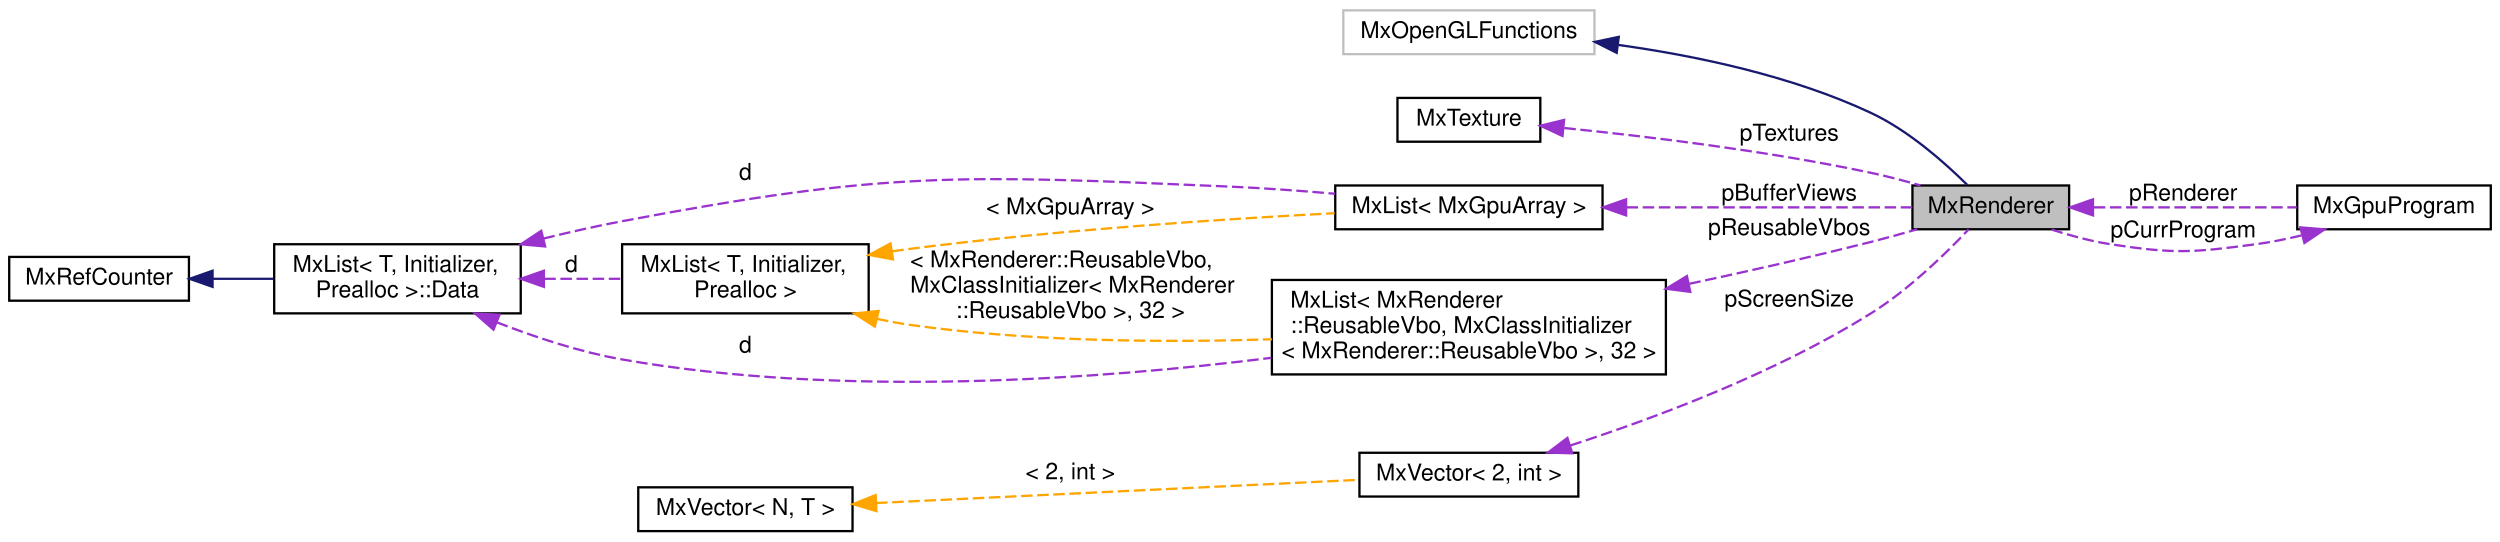
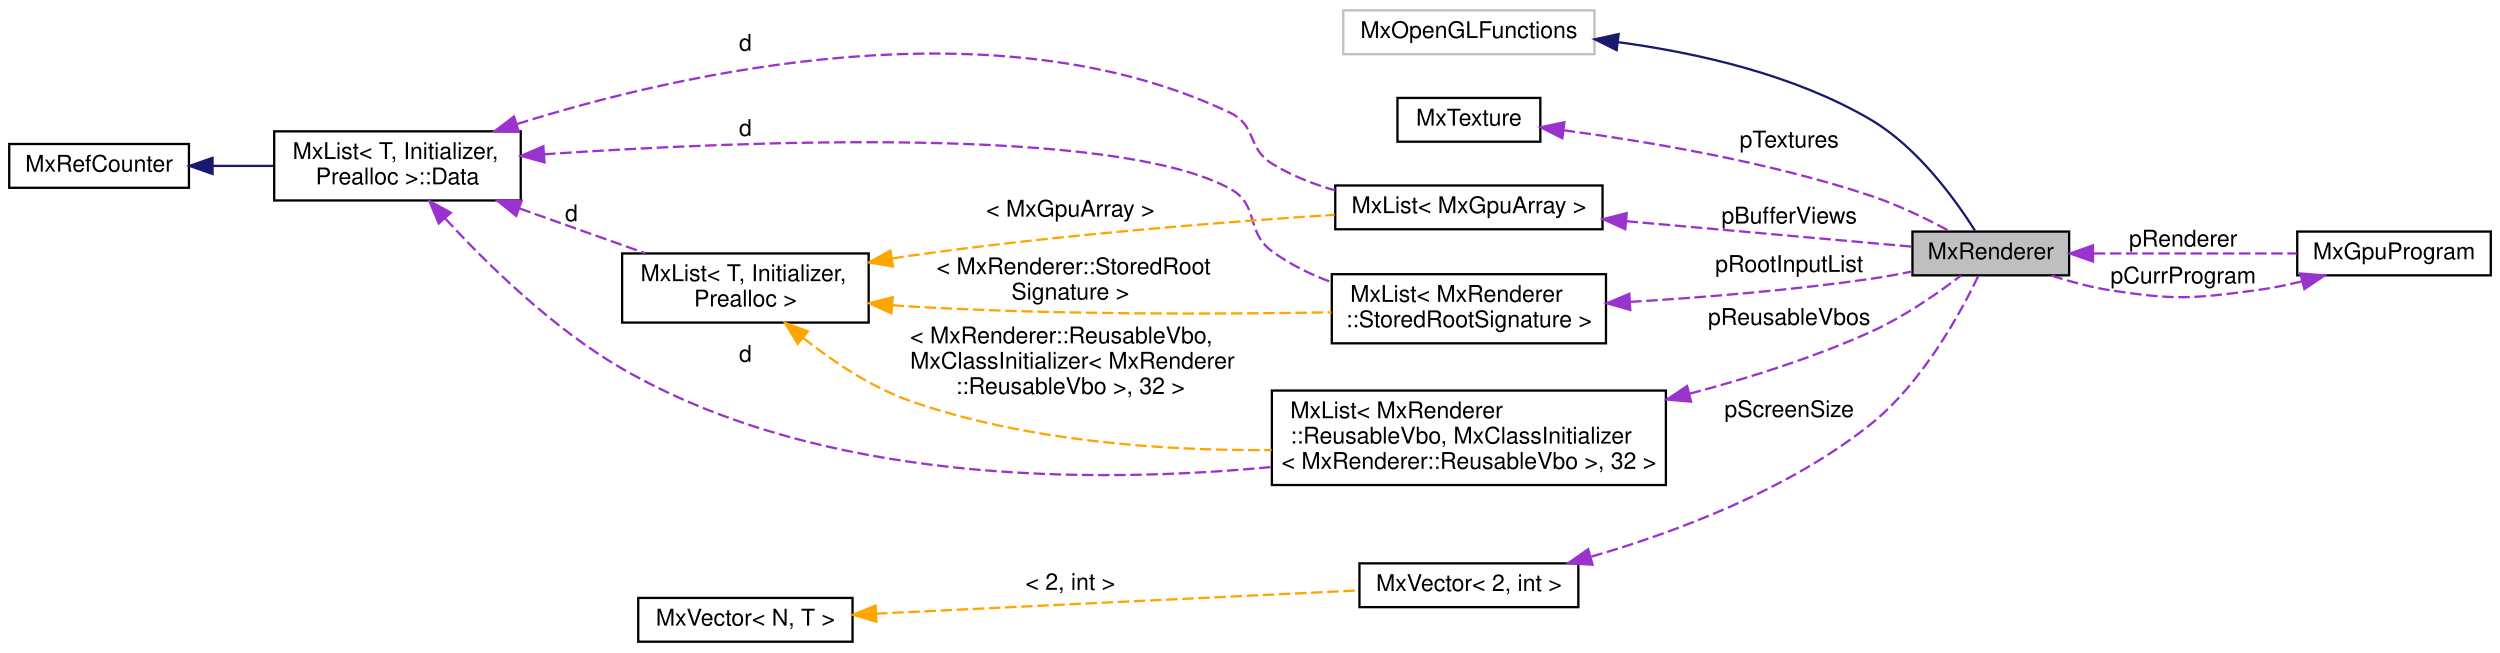
- <svg xmlns="http://www.w3.org/2000/svg" xmlns:xlink="http://www.w3.org/1999/xlink" width="1085pt" height="235pt" viewBox="0.00 0.00 1085.00 235.00">
-   <g id="graph0" class="graph" transform="scale(1 1) rotate(0) translate(4 231)">
+ <svg xmlns="http://www.w3.org/2000/svg" xmlns:xlink="http://www.w3.org/1999/xlink" width="1085pt" height="283pt" viewBox="0.00 0.00 1085.00 283.00">
+   <g id="graph0" class="graph" transform="scale(1 1) rotate(0) translate(4 279)">
    <g id="node1" class="node">
      <g id="a_node1">
        <a xlink:title="The MxRenderer keeps track of the rendering state and resources.">
-           <polygon fill="#bfbfbf" stroke="black" points="826,-131.5 826,-150.5 894,-150.5 894,-131.5 826,-131.5" />
-           <text text-anchor="middle" x="860" y="-138.5" font-family="Helvetica,sans-Serif" font-size="10.00">MxRenderer</text>
+           <polygon fill="#bfbfbf" stroke="black" points="826,-159.5 826,-178.5 894,-178.5 894,-159.5 826,-159.5" />
+           <text text-anchor="middle" x="860" y="-166.5" font-family="Helvetica,sans-Serif" font-size="10.00">MxRenderer</text>
        </a>
      </g>
    </g>
-     <g id="node11" class="node">
-       <g id="a_node11">
+     <g id="node12" class="node">
+       <g id="a_node12">
        <a xlink:href="class_mx_gpu_program.html" target="_top" xlink:title=" ">
-           <polygon fill="none" stroke="black" points="993,-131.5 993,-150.5 1077,-150.5 1077,-131.5 993,-131.5" />
-           <text text-anchor="middle" x="1035" y="-138.5" font-family="Helvetica,sans-Serif" font-size="10.00">MxGpuProgram</text>
+           <polygon fill="none" stroke="black" points="993,-159.5 993,-178.5 1077,-178.5 1077,-159.5 993,-159.5" />
+           <text text-anchor="middle" x="1035" y="-166.5" font-family="Helvetica,sans-Serif" font-size="10.00">MxGpuProgram</text>
        </a>
      </g>
    </g>
-     <g id="edge14" class="edge">
-       <path fill="none" stroke="#9a32cd" stroke-dasharray="5,2" d="M904.7,-141C931.74,-141 966.25,-141 992.81,-141" />
-       <polygon fill="#9a32cd" stroke="#9a32cd" points="904.36,-137.5 894.36,-141 904.36,-144.5 904.36,-137.5" />
-       <text text-anchor="middle" x="943.5" y="-144" font-family="Helvetica,sans-Serif" font-size="10.00"> pRenderer</text>
+     <g id="edge17" class="edge">
+       <path fill="none" stroke="#9a32cd" stroke-dasharray="5,2" d="M904.7,-169C931.74,-169 966.25,-169 992.81,-169" />
+       <polygon fill="#9a32cd" stroke="#9a32cd" points="904.36,-165.5 894.36,-169 904.36,-172.5 904.36,-165.5" />
+       <text text-anchor="middle" x="943.5" y="-172" font-family="Helvetica,sans-Serif" font-size="10.00"> pRenderer</text>
    </g>
    <g id="node2" class="node">
      <g id="a_node2">
        <a xlink:title=" ">
-           <polygon fill="none" stroke="#bfbfbf" points="579,-207.5 579,-226.5 688,-226.5 688,-207.5 579,-207.5" />
-           <text text-anchor="middle" x="633.5" y="-214.5" font-family="Helvetica,sans-Serif" font-size="10.00">MxOpenGLFunctions</text>
+           <polygon fill="none" stroke="#bfbfbf" points="579,-255.5 579,-274.5 688,-274.5 688,-255.5 579,-255.5" />
+           <text text-anchor="middle" x="633.5" y="-262.5" font-family="Helvetica,sans-Serif" font-size="10.00">MxOpenGLFunctions</text>
        </a>
      </g>
    </g>
    <g id="edge1" class="edge">
-       <path fill="none" stroke="midnightblue" d="M698.41,-211.49C732.22,-206.77 773.7,-198.07 808,-182 824.46,-174.29 840.27,-160.2 849.81,-150.72" />
-       <polygon fill="midnightblue" stroke="midnightblue" points="697.64,-208.06 688.18,-212.82 698.55,-215 697.64,-208.06" />
+       <path fill="none" stroke="midnightblue" d="M698.09,-260.72C732.55,-256.11 774.75,-246.59 808,-227 828.33,-215.02 844.81,-192.1 853.13,-178.94" />
+       <polygon fill="midnightblue" stroke="midnightblue" points="697.63,-257.25 688.13,-261.95 698.48,-264.2 697.63,-257.25" />
    </g>
    <g id="node3" class="node">
      <g id="a_node3">
        <a xlink:href="class_mx_texture.html" target="_top" xlink:title=" ">
-           <polygon fill="none" stroke="black" points="602.5,-169.5 602.5,-188.5 664.5,-188.5 664.5,-169.5 602.5,-169.5" />
-           <text text-anchor="middle" x="633.5" y="-176.5" font-family="Helvetica,sans-Serif" font-size="10.00">MxTexture</text>
+           <polygon fill="none" stroke="black" points="602.5,-217.5 602.5,-236.5 664.5,-236.5 664.5,-217.5 602.5,-217.5" />
+           <text text-anchor="middle" x="633.5" y="-224.5" font-family="Helvetica,sans-Serif" font-size="10.00">MxTexture</text>
        </a>
      </g>
    </g>
    <g id="edge2" class="edge">
-       <path fill="none" stroke="#9a32cd" stroke-dasharray="5,2" d="M674.91,-175.43C710.27,-171.87 762.88,-165.57 808,-156 815.04,-154.51 822.53,-152.53 829.53,-150.51" />
-       <polygon fill="#9a32cd" stroke="#9a32cd" points="674.13,-171.98 664.52,-176.44 674.81,-178.95 674.13,-171.98" />
-       <text text-anchor="middle" x="772.5" y="-170" font-family="Helvetica,sans-Serif" font-size="10.00"> pTextures</text>
+       <path fill="none" stroke="#9a32cd" stroke-dasharray="5,2" d="M674.61,-222.47C710.28,-217.72 763.52,-208.83 808,-194 819.97,-190.01 832.72,-183.76 842.48,-178.51" />
+       <polygon fill="#9a32cd" stroke="#9a32cd" points="674.06,-219.01 664.59,-223.76 674.95,-225.96 674.06,-219.01" />
+       <text text-anchor="middle" x="772.5" y="-215" font-family="Helvetica,sans-Serif" font-size="10.00"> pTextures</text>
    </g>
    <g id="node4" class="node">
      <g id="a_node4">
        <a xlink:href="class_mx_list.html" target="_top" xlink:title=" ">
-           <polygon fill="none" stroke="black" points="575.5,-131.5 575.5,-150.5 691.5,-150.5 691.5,-131.5 575.5,-131.5" />
-           <text text-anchor="middle" x="633.5" y="-138.5" font-family="Helvetica,sans-Serif" font-size="10.00">MxList&lt; MxGpuArray &gt;</text>
+           <polygon fill="none" stroke="black" points="575.5,-179.5 575.5,-198.5 691.5,-198.5 691.5,-179.5 575.5,-179.5" />
+           <text text-anchor="middle" x="633.5" y="-186.5" font-family="Helvetica,sans-Serif" font-size="10.00">MxList&lt; MxGpuArray &gt;</text>
        </a>
      </g>
    </g>
    <g id="edge3" class="edge">
-       <path fill="none" stroke="#9a32cd" stroke-dasharray="5,2" d="M701.93,-141C742.9,-141 793.41,-141 825.91,-141" />
-       <polygon fill="#9a32cd" stroke="#9a32cd" points="701.73,-137.5 691.73,-141 701.73,-144.5 701.73,-137.5" />
-       <text text-anchor="middle" x="772.5" y="-144" font-family="Helvetica,sans-Serif" font-size="10.00"> pBufferViews</text>
+       <path fill="none" stroke="#9a32cd" stroke-dasharray="5,2" d="M701.93,-182.99C742.9,-179.34 793.41,-174.84 825.91,-171.95" />
+       <polygon fill="#9a32cd" stroke="#9a32cd" points="701.38,-179.53 691.73,-183.9 702,-186.5 701.38,-179.53" />
+       <text text-anchor="middle" x="772.5" y="-182" font-family="Helvetica,sans-Serif" font-size="10.00"> pBufferViews</text>
    </g>
    <g id="node5" class="node">
      <g id="a_node5">
        <a xlink:href="struct_mx_list_1_1_data.html" target="_top" xlink:title="these members are public to allow unions">
-           <polygon fill="none" stroke="black" points="115,-95 115,-125 222,-125 222,-95 115,-95" />
-           <text text-anchor="start" x="123" y="-113" font-family="Helvetica,sans-Serif" font-size="10.00">MxList&lt; T, Initializer,</text>
-           <text text-anchor="middle" x="168.5" y="-102" font-family="Helvetica,sans-Serif" font-size="10.00"> Prealloc &gt;::Data</text>
+           <polygon fill="none" stroke="black" points="115,-192 115,-222 222,-222 222,-192 115,-192" />
+           <text text-anchor="start" x="123" y="-210" font-family="Helvetica,sans-Serif" font-size="10.00">MxList&lt; T, Initializer,</text>
+           <text text-anchor="middle" x="168.5" y="-199" font-family="Helvetica,sans-Serif" font-size="10.00"> Prealloc &gt;::Data</text>
        </a>
      </g>
    </g>
    <g id="edge4" class="edge">
-       <path fill="none" stroke="#9a32cd" stroke-dasharray="5,2" d="M231.85,-127.46C243.16,-130.25 254.89,-132.9 266,-135 381.49,-156.79 412.59,-155.14 530,-150 544.72,-149.35 560.6,-148.19 575.36,-146.91" />
-       <polygon fill="#9a32cd" stroke="#9a32cd" points="232.6,-124.04 222.05,-124.98 230.89,-130.82 232.6,-124.04" />
-       <text text-anchor="middle" x="319.5" y="-153" font-family="Helvetica,sans-Serif" font-size="10.00"> d</text>
+       <path fill="none" stroke="#9a32cd" stroke-dasharray="5,2" d="M220.43,-225.19C293.06,-247.92 428.8,-278.35 530,-230 541.4,-224.55 537.25,-214.64 548,-208 556.32,-202.87 565.86,-199.11 575.46,-196.37" />
+       <polygon fill="#9a32cd" stroke="#9a32cd" points="221.2,-221.76 210.61,-222.04 219.06,-228.42 221.2,-221.76" />
+       <text text-anchor="middle" x="319.5" y="-257" font-family="Helvetica,sans-Serif" font-size="10.00"> d</text>
    </g>
    <g id="node7" class="node">
      <g id="a_node7">
        <a xlink:href="class_mx_list.html" target="_top" xlink:title=" ">
-           <polygon fill="none" stroke="black" points="266,-95 266,-125 373,-125 373,-95 266,-95" />
-           <text text-anchor="start" x="274" y="-113" font-family="Helvetica,sans-Serif" font-size="10.00">MxList&lt; T, Initializer,</text>
-           <text text-anchor="middle" x="319.5" y="-102" font-family="Helvetica,sans-Serif" font-size="10.00"> Prealloc &gt;</text>
+           <polygon fill="none" stroke="black" points="266,-139 266,-169 373,-169 373,-139 266,-139" />
+           <text text-anchor="start" x="274" y="-157" font-family="Helvetica,sans-Serif" font-size="10.00">MxList&lt; T, Initializer,</text>
+           <text text-anchor="middle" x="319.5" y="-146" font-family="Helvetica,sans-Serif" font-size="10.00"> Prealloc &gt;</text>
        </a>
      </g>
    </g>
    <g id="edge7" class="edge">
-       <path fill="none" stroke="#9a32cd" stroke-dasharray="5,2" d="M232.21,-110C243.44,-110 255.03,-110 265.94,-110" />
-       <polygon fill="#9a32cd" stroke="#9a32cd" points="232.03,-106.5 222.03,-110 232.03,-113.5 232.03,-106.5" />
-       <text text-anchor="middle" x="244" y="-113" font-family="Helvetica,sans-Serif" font-size="10.00"> d</text>
+       <path fill="none" stroke="#9a32cd" stroke-dasharray="5,2" d="M221.49,-188.51C239.34,-182.16 259.1,-175.13 276.1,-169.08" />
+       <polygon fill="#9a32cd" stroke="#9a32cd" points="220.05,-185.31 211.8,-191.95 222.39,-191.9 220.05,-185.31" />
+       <text text-anchor="middle" x="244" y="-183" font-family="Helvetica,sans-Serif" font-size="10.00"> d</text>
    </g>
-     <g id="node10" class="node">
-       <g id="a_node10">
+     <g id="node8" class="node">
+       <g id="a_node8">
+         <a xlink:href="class_mx_list.html" target="_top" xlink:title=" ">
+           <polygon fill="none" stroke="black" points="574,-130 574,-160 693,-160 693,-130 574,-130" />
+           <text text-anchor="start" x="582" y="-148" font-family="Helvetica,sans-Serif" font-size="10.00">MxList&lt; MxRenderer</text>
+           <text text-anchor="middle" x="633.5" y="-137" font-family="Helvetica,sans-Serif" font-size="10.00">::StoredRootSignature &gt;</text>
+         </a>
+       </g>
+     </g>
+     <g id="edge9" class="edge">
+       <path fill="none" stroke="#9a32cd" stroke-dasharray="5,2" d="M232.11,-212.04C321.54,-218.1 480.54,-224.36 530,-197 542.62,-190.02 536.39,-178.56 548,-170 555.64,-164.37 564.53,-160 573.62,-156.61" />
+       <polygon fill="#9a32cd" stroke="#9a32cd" points="232.31,-208.54 222.09,-211.34 231.82,-215.52 232.31,-208.54" />
+       <text text-anchor="middle" x="319.5" y="-220" font-family="Helvetica,sans-Serif" font-size="10.00"> d</text>
+     </g>
+     <g id="node11" class="node">
+       <g id="a_node11">
        <a xlink:href="class_mx_list.html" target="_top" xlink:title=" ">
          <polygon fill="none" stroke="black" points="548,-68.5 548,-109.5 719,-109.5 719,-68.5 548,-68.5" />
          <text text-anchor="start" x="556" y="-97.5" font-family="Helvetica,sans-Serif" font-size="10.00">MxList&lt; MxRenderer</text>
          <text text-anchor="start" x="556" y="-86.5" font-family="Helvetica,sans-Serif" font-size="10.00">::ReusableVbo, MxClassInitializer</text>
          <text text-anchor="middle" x="633.5" y="-75.5" font-family="Helvetica,sans-Serif" font-size="10.00">&lt; MxRenderer::ReusableVbo &gt;, 32 &gt;</text>
        </a>
      </g>
    </g>
-     <g id="edge11" class="edge">
-       <path fill="none" stroke="#9a32cd" stroke-dasharray="5,2" d="M211.62,-91.12C228.21,-84.65 247.66,-78.22 266,-75 361.48,-58.22 473.02,-66.35 547.75,-75.7" />
-       <polygon fill="#9a32cd" stroke="#9a32cd" points="210.18,-87.93 202.21,-94.91 212.79,-94.42 210.18,-87.93" />
-       <text text-anchor="middle" x="319.5" y="-78" font-family="Helvetica,sans-Serif" font-size="10.00"> d</text>
+     <g id="edge14" class="edge">
+       <path fill="none" stroke="#9a32cd" stroke-dasharray="5,2" d="M189.24,-184.14C207.4,-164.39 235.99,-136.37 266,-119 352.2,-69.12 469.44,-68.89 547.88,-76.32" />
+       <polygon fill="#9a32cd" stroke="#9a32cd" points="186.44,-182.01 182.35,-191.78 191.64,-186.69 186.44,-182.01" />
+       <text text-anchor="middle" x="319.5" y="-122" font-family="Helvetica,sans-Serif" font-size="10.00"> d</text>
    </g>
    <g id="node6" class="node">
      <g id="a_node6">
        <a xlink:href="class_mx_ref_counter.html" target="_top" xlink:title=" ">
-           <polygon fill="none" stroke="black" points="0,-100.5 0,-119.5 78,-119.5 78,-100.5 0,-100.5" />
-           <text text-anchor="middle" x="39" y="-107.5" font-family="Helvetica,sans-Serif" font-size="10.00">MxRefCounter</text>
+           <polygon fill="none" stroke="black" points="0,-197.5 0,-216.5 78,-216.5 78,-197.5 0,-197.5" />
+           <text text-anchor="middle" x="39" y="-204.5" font-family="Helvetica,sans-Serif" font-size="10.00">MxRefCounter</text>
        </a>
      </g>
    </g>
    <g id="edge5" class="edge">
-       <path fill="none" stroke="midnightblue" d="M88.46,-110C97.03,-110 105.98,-110 114.66,-110" />
-       <polygon fill="midnightblue" stroke="midnightblue" points="88.25,-106.5 78.25,-110 88.25,-113.5 88.25,-106.5" />
+       <path fill="none" stroke="midnightblue" d="M88.46,-207C97.03,-207 105.98,-207 114.66,-207" />
+       <polygon fill="midnightblue" stroke="midnightblue" points="88.25,-203.5 78.25,-207 88.25,-210.5 88.25,-203.5" />
    </g>
    <g id="edge6" class="edge">
-       <path fill="none" stroke="orange" stroke-dasharray="5,2" d="M383.27,-121.93C385.88,-122.31 388.46,-122.67 391,-123 453.75,-131.1 526.19,-135.9 575.23,-138.48" />
-       <polygon fill="orange" stroke="orange" points="383.56,-118.43 373.14,-120.35 382.48,-125.35 383.56,-118.43" />
-       <text text-anchor="middle" x="460.5" y="-138" font-family="Helvetica,sans-Serif" font-size="10.00"> &lt; MxGpuArray &gt;</text>
+       <path fill="none" stroke="orange" stroke-dasharray="5,2" d="M383.26,-166.83C385.87,-167.24 388.46,-167.64 391,-168 453.71,-176.93 526.15,-182.61 575.21,-185.79" />
+       <polygon fill="orange" stroke="orange" points="383.58,-163.33 373.13,-165.11 382.41,-170.23 383.58,-163.33" />
+       <text text-anchor="middle" x="460.5" y="-185" font-family="Helvetica,sans-Serif" font-size="10.00"> &lt; MxGpuArray &gt;</text>
    </g>
-     <g id="edge12" class="edge">
-       <path fill="none" stroke="orange" stroke-dasharray="5,2" d="M376.62,-92.61C381.45,-91.56 386.29,-90.67 391,-90 442.79,-82.69 501.45,-82.26 547.99,-83.75" />
-       <polygon fill="orange" stroke="orange" points="375.68,-89.24 366.76,-94.95 377.3,-96.05 375.68,-89.24" />
-       <text text-anchor="start" x="391" y="-115" font-family="Helvetica,sans-Serif" font-size="10.00"> &lt; MxRenderer::ReusableVbo,</text>
-       <text text-anchor="start" x="391" y="-104" font-family="Helvetica,sans-Serif" font-size="10.00"> MxClassInitializer&lt; MxRenderer</text>
-       <text text-anchor="middle" x="460.5" y="-93" font-family="Helvetica,sans-Serif" font-size="10.00">::ReusableVbo &gt;, 32 &gt;</text>
+     <g id="edge10" class="edge">
+       <path fill="none" stroke="orange" stroke-dasharray="5,2" d="M383.29,-146.52C385.89,-146.32 388.47,-146.15 391,-146 453.36,-142.34 524.94,-142.6 573.88,-143.46" />
+       <polygon fill="orange" stroke="orange" points="382.85,-143.05 373.19,-147.39 383.45,-150.02 382.85,-143.05" />
+       <text text-anchor="start" x="402.5" y="-160" font-family="Helvetica,sans-Serif" font-size="10.00"> &lt; MxRenderer::StoredRoot</text>
+       <text text-anchor="middle" x="460.5" y="-149" font-family="Helvetica,sans-Serif" font-size="10.00">Signature &gt;</text>
    </g>
-     <g id="node8" class="node">
-       <g id="a_node8">
+     <g id="edge15" class="edge">
+       <path fill="none" stroke="orange" stroke-dasharray="5,2" d="M344.57,-132.36C357.41,-122.16 374.04,-110.94 391,-105 441.07,-87.47 500.49,-83.34 547.86,-83.65" />
+       <polygon fill="orange" stroke="orange" points="342.19,-129.78 336.71,-138.85 346.65,-135.18 342.19,-129.78" />
+       <text text-anchor="start" x="391" y="-130" font-family="Helvetica,sans-Serif" font-size="10.00"> &lt; MxRenderer::ReusableVbo,</text>
+       <text text-anchor="start" x="391" y="-119" font-family="Helvetica,sans-Serif" font-size="10.00"> MxClassInitializer&lt; MxRenderer</text>
+       <text text-anchor="middle" x="460.5" y="-108" font-family="Helvetica,sans-Serif" font-size="10.00">::ReusableVbo &gt;, 32 &gt;</text>
+     </g>
+     <g id="edge8" class="edge">
+       <path fill="none" stroke="#9a32cd" stroke-dasharray="5,2" d="M703.47,-147.98C735.39,-149.92 773.74,-153.05 808,-158 813.83,-158.84 819.98,-159.97 825.92,-161.17" />
+       <polygon fill="#9a32cd" stroke="#9a32cd" points="703.53,-144.48 693.34,-147.39 703.12,-151.47 703.53,-144.48" />
+       <text text-anchor="middle" x="772.5" y="-161" font-family="Helvetica,sans-Serif" font-size="10.00"> pRootInputList</text>
+     </g>
+     <g id="node9" class="node">
+       <g id="a_node9">
        <a xlink:href="class_mx_vector.html" target="_top" xlink:title=" ">
          <polygon fill="none" stroke="black" points="586,-15.5 586,-34.5 681,-34.5 681,-15.5 586,-15.5" />
          <text text-anchor="middle" x="633.5" y="-22.5" font-family="Helvetica,sans-Serif" font-size="10.00">MxVector&lt; 2, int &gt;</text>
        </a>
      </g>
    </g>
-     <g id="edge8" class="edge">
-       <path fill="none" stroke="#9a32cd" stroke-dasharray="5,2" d="M677.6,-37.69C713.98,-49.47 766.6,-69.09 808,-95 824.58,-105.37 840.85,-121.33 850.4,-131.47" />
-       <polygon fill="#9a32cd" stroke="#9a32cd" points="678.38,-34.26 667.79,-34.57 676.26,-40.94 678.38,-34.26" />
+     <g id="edge11" class="edge">
+       <path fill="none" stroke="#9a32cd" stroke-dasharray="5,2" d="M686.63,-37.4C723.43,-48.09 772.33,-66.4 808,-95 830.64,-113.15 847.3,-143.99 854.72,-159.5" />
+       <polygon fill="#9a32cd" stroke="#9a32cd" points="687.17,-33.91 676.6,-34.58 685.28,-40.65 687.17,-33.91" />
      <text text-anchor="middle" x="772.5" y="-98" font-family="Helvetica,sans-Serif" font-size="10.00"> pScreenSize</text>
    </g>
-     <g id="node9" class="node">
-       <g id="a_node9">
+     <g id="node10" class="node">
+       <g id="a_node10">
        <a xlink:href="class_mx_vector.html" target="_top" xlink:title=" ">
          <polygon fill="none" stroke="black" points="273,-0.5 273,-19.5 366,-19.5 366,-0.5 273,-0.5" />
          <text text-anchor="middle" x="319.5" y="-7.5" font-family="Helvetica,sans-Serif" font-size="10.00">MxVector&lt; N, T &gt;</text>
        </a>
      </g>
    </g>
-     <g id="edge9" class="edge">
+     <g id="edge12" class="edge">
      <path fill="none" stroke="orange" stroke-dasharray="5,2" d="M376.22,-12.68C436.01,-15.55 529.91,-20.07 585.91,-22.76" />
      <polygon fill="orange" stroke="orange" points="376.36,-9.18 366.2,-12.2 376.02,-16.17 376.36,-9.18" />
      <text text-anchor="middle" x="460.5" y="-23" font-family="Helvetica,sans-Serif" font-size="10.00"> &lt; 2, int &gt;</text>
    </g>
-     <g id="edge10" class="edge">
-       <path fill="none" stroke="#9a32cd" stroke-dasharray="5,2" d="M729.18,-107.83C754.85,-113.31 782.57,-119.56 808,-126 814.53,-127.65 821.48,-129.58 828.09,-131.5" />
-       <polygon fill="#9a32cd" stroke="#9a32cd" points="729.58,-104.34 719.07,-105.69 728.13,-111.19 729.58,-104.34" />
-       <text text-anchor="middle" x="772.5" y="-129" font-family="Helvetica,sans-Serif" font-size="10.00"> pReusableVbos</text>
+     <g id="edge13" class="edge">
+       <path fill="none" stroke="#9a32cd" stroke-dasharray="5,2" d="M729.28,-108.13C755.4,-115 783.31,-123.87 808,-135 822.36,-141.47 837.16,-151.83 847.09,-159.41" />
+       <polygon fill="#9a32cd" stroke="#9a32cd" points="729.93,-104.68 719.38,-105.59 728.2,-111.46 729.93,-104.68" />
+       <text text-anchor="middle" x="772.5" y="-138" font-family="Helvetica,sans-Serif" font-size="10.00"> pReusableVbos</text>
    </g>
-     <g id="edge13" class="edge">
-       <path fill="none" stroke="#9a32cd" stroke-dasharray="5,2" d="M994.84,-128.83C988.28,-127.24 981.49,-125.86 975,-125 947.25,-121.3 939.68,-120.76 912,-125 903.38,-126.32 894.21,-128.83 886.06,-131.47" />
-       <polygon fill="#9a32cd" stroke="#9a32cd" points="994.34,-132.32 1004.9,-131.47 996.12,-125.55 994.34,-132.32" />
-       <text text-anchor="middle" x="943.5" y="-128" font-family="Helvetica,sans-Serif" font-size="10.00"> pCurrProgram</text>
+     <g id="edge16" class="edge">
+       <path fill="none" stroke="#9a32cd" stroke-dasharray="5,2" d="M994.84,-156.83C988.28,-155.24 981.49,-153.86 975,-153 947.25,-149.3 939.68,-148.76 912,-153 903.38,-154.32 894.21,-156.83 886.06,-159.47" />
+       <polygon fill="#9a32cd" stroke="#9a32cd" points="994.34,-160.32 1004.9,-159.47 996.12,-153.55 994.34,-160.32" />
+       <text text-anchor="middle" x="943.5" y="-156" font-family="Helvetica,sans-Serif" font-size="10.00"> pCurrProgram</text>
    </g>
  </g>
</svg>
